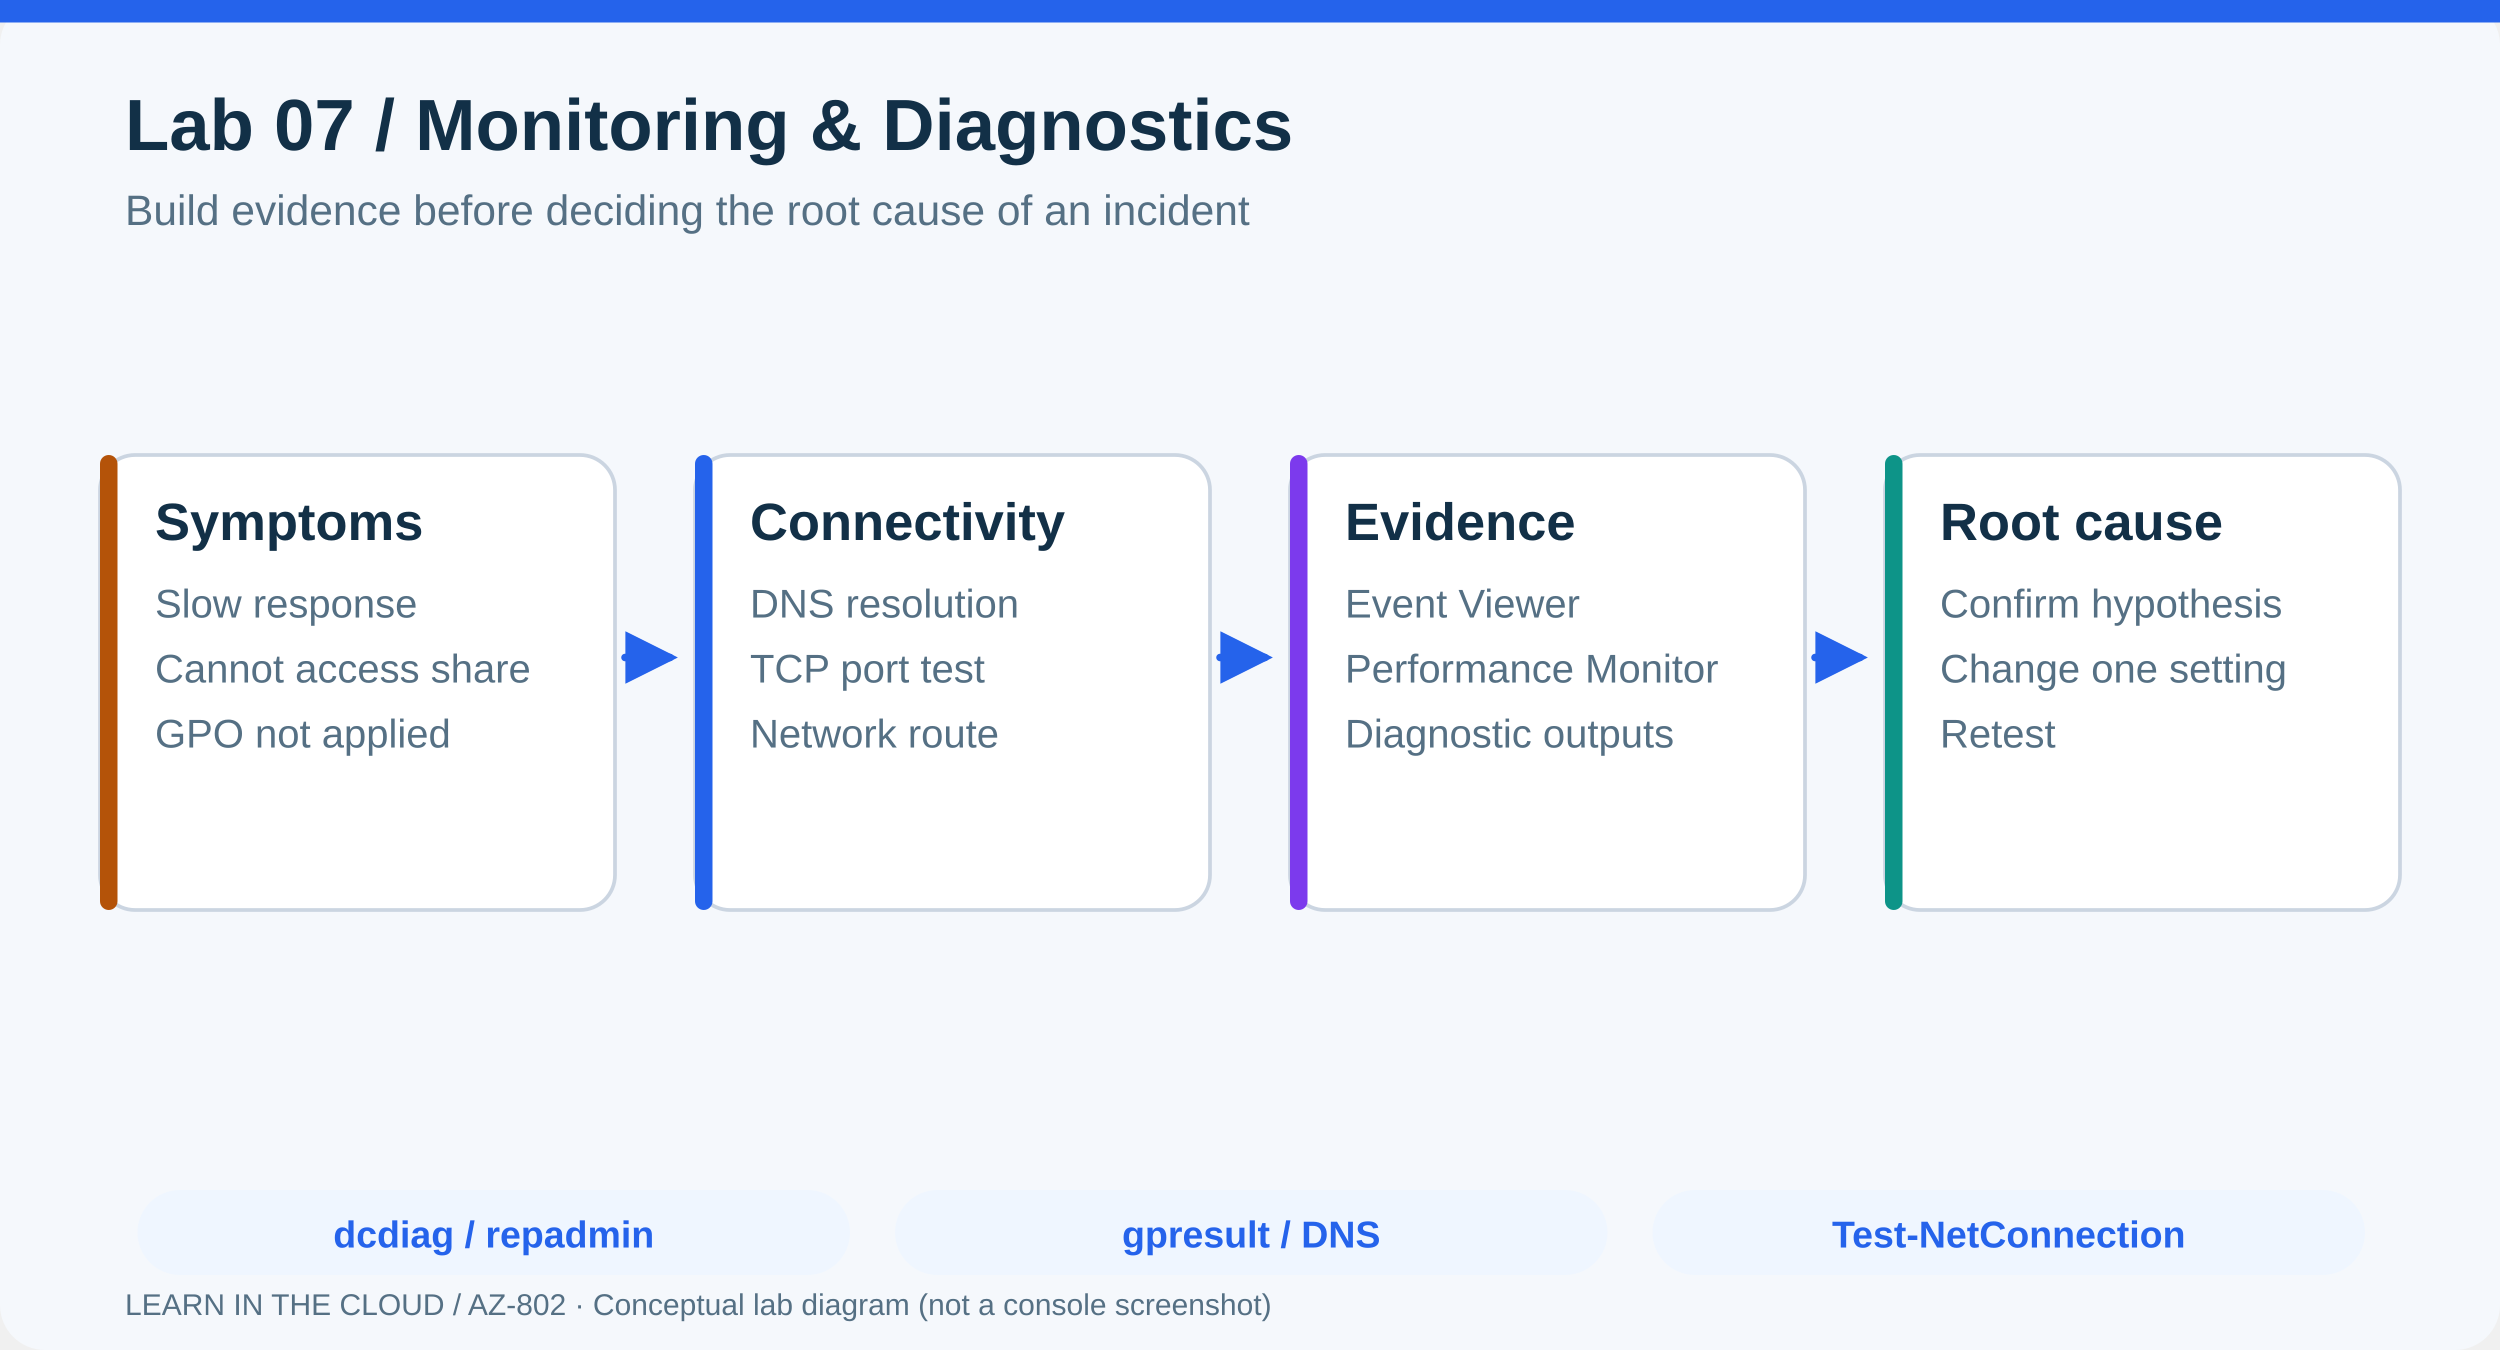
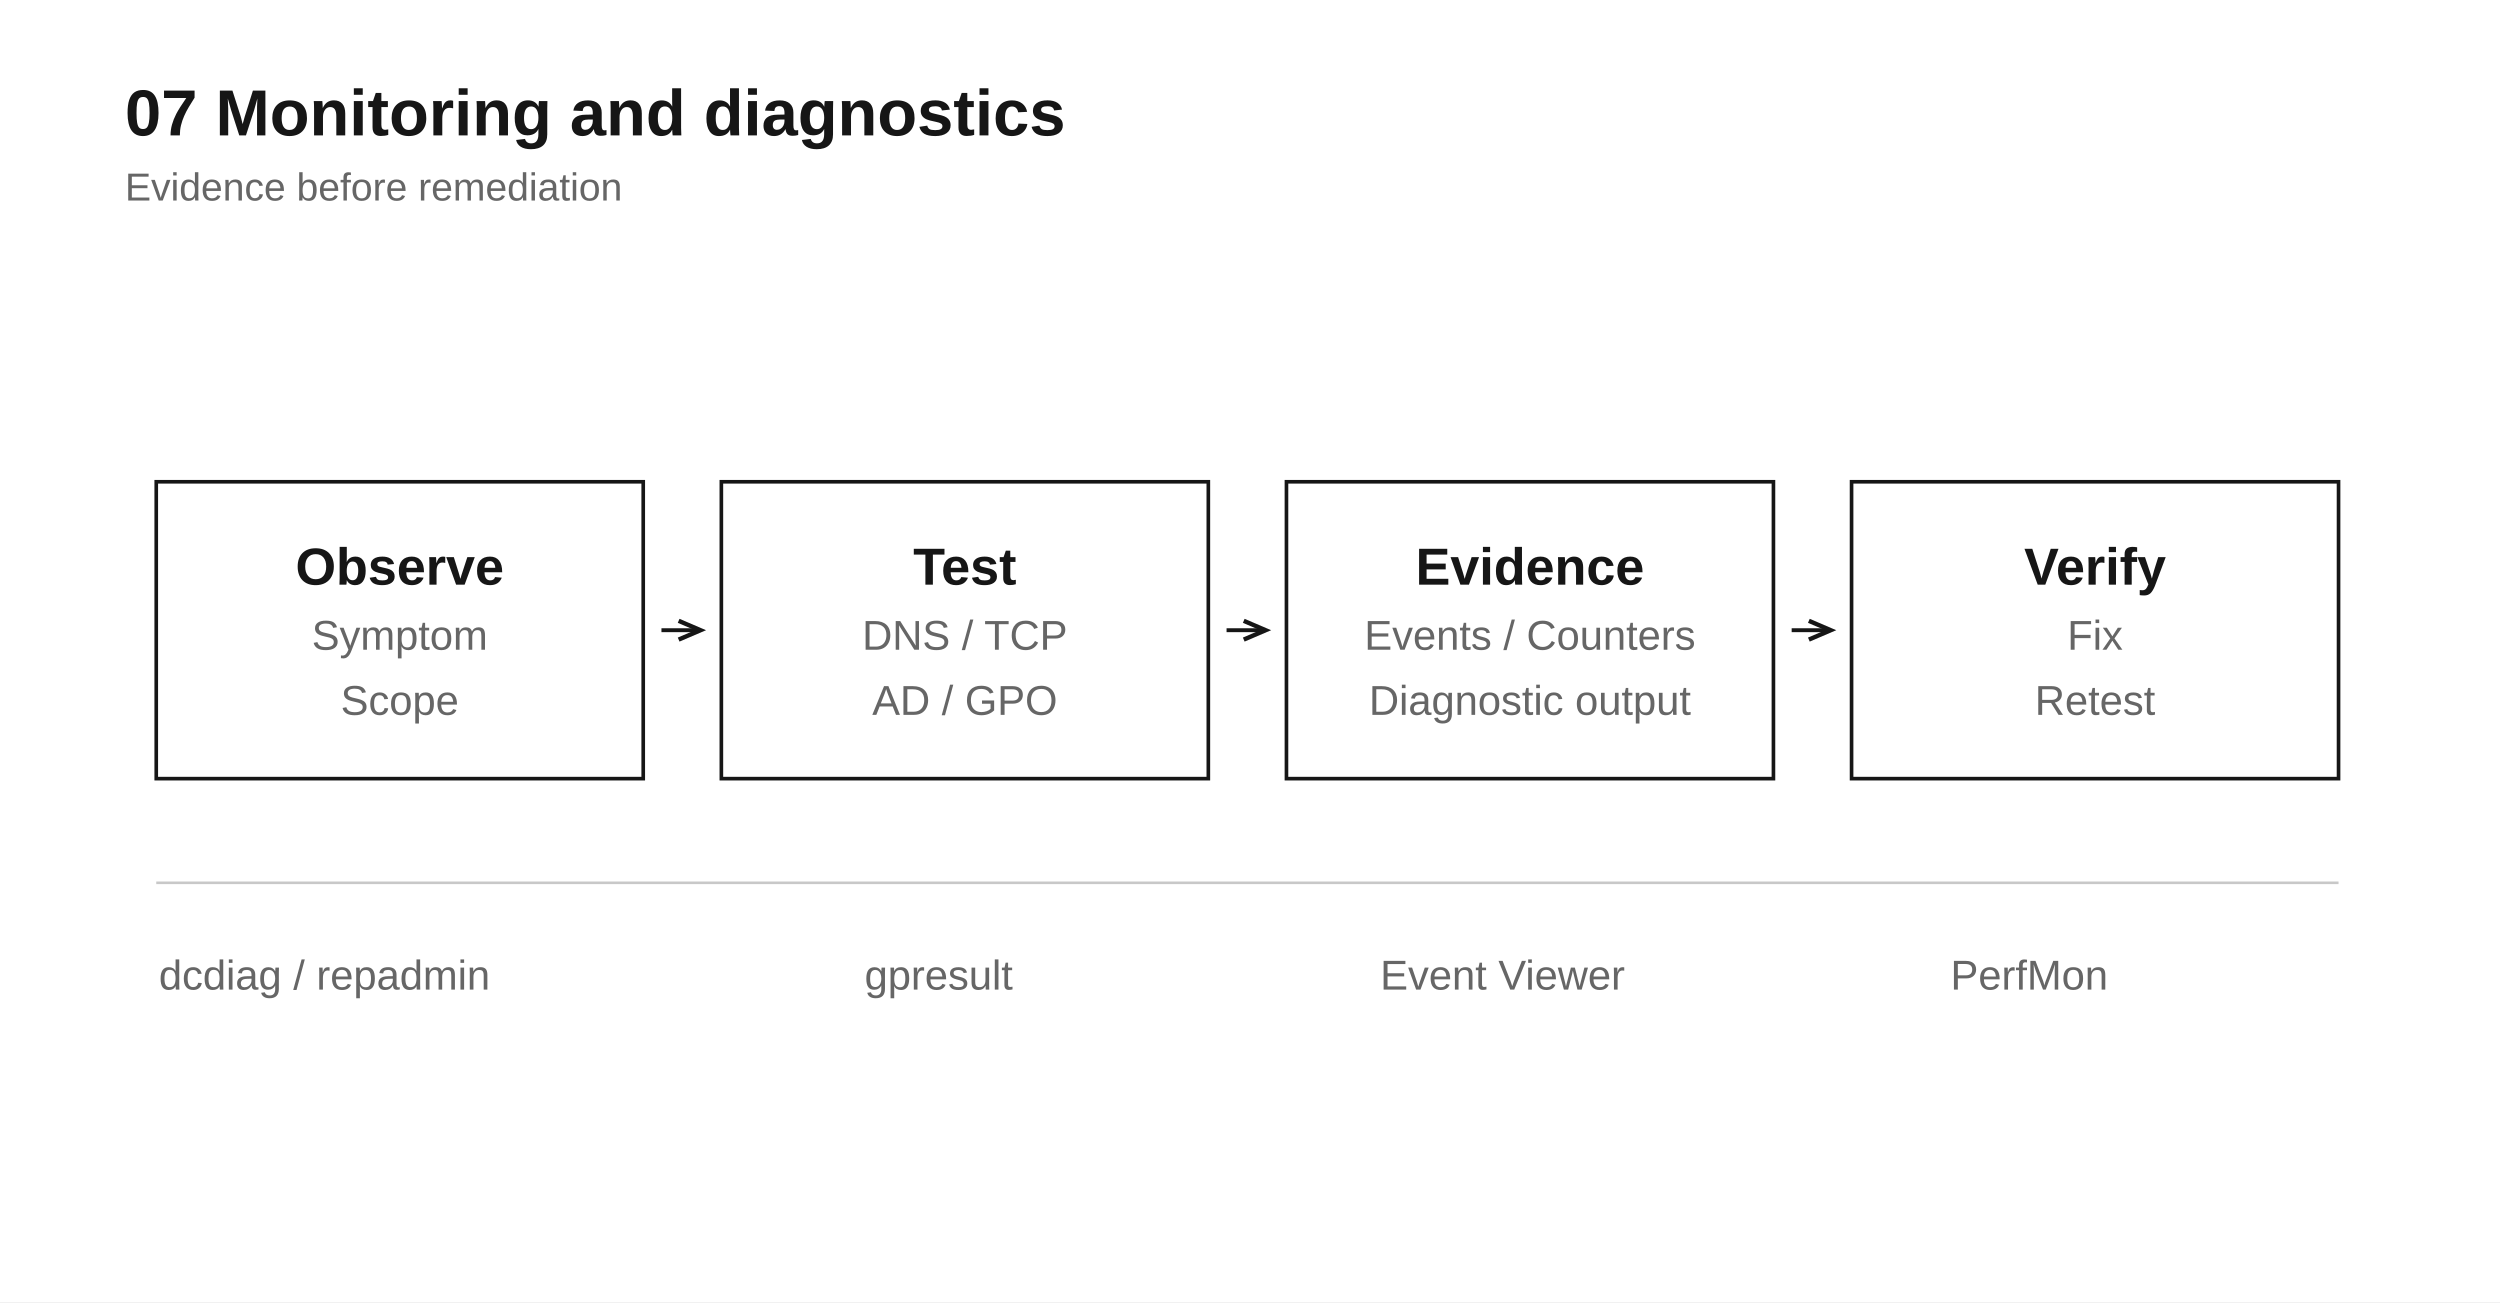
- <svg xmlns="http://www.w3.org/2000/svg" width="1000" height="540" viewBox="0 0 1000 540" role="img" aria-label="Troubleshooting flow from symptoms through network validation and diagnostic evidence to root cause and retesting.">
+ <svg xmlns="http://www.w3.org/2000/svg" width="960" height="500" viewBox="0 0 960 500" role="img" aria-label="Simple flow from observing symptoms to testing, collecting evidence, fixing and verifying.">
  <defs>
-     <marker id="arrow" viewBox="0 0 10 10" refX="8.5" refY="5" markerWidth="7" markerHeight="7" orient="auto-start-reverse">
-       <path d="M0 0 L10 5 L0 10 Z" fill="#2563eb" />
+     <marker id="arrow" markerWidth="8" markerHeight="8" refX="8" refY="4" viewBox="0 0 10 8" orient="auto">
+       <path d="M1 1 L8 4 L1 7" fill="none" stroke="#161616" stroke-width="1.4" />
    </marker>
  </defs>
-   <rect width="1000" height="540" rx="18" fill="#f5f8fc" />
-   <rect width="1000" height="9" fill="#2563eb" />
-   <text x="50" y="60" font-family="Arial, Helvetica, sans-serif" font-size="29" font-weight="700" fill="#123047" text-anchor="start">Lab 07  /  Monitoring &amp; Diagnostics</text>
-   <text x="50" y="90" font-family="Arial, Helvetica, sans-serif" font-size="17" font-weight="400" fill="#557084" text-anchor="start">Build evidence before deciding the root cause of an incident</text>
-   <rect x="40" y="182" width="206" height="182" rx="14" fill="#ffffff" stroke="#cbd5e1" stroke-width="1.5" />
-   <rect x="40" y="182" width="7" height="182" rx="3.5" fill="#b45309" />
-   <text x="62" y="216" font-family="Arial, Helvetica, sans-serif" font-size="21" font-weight="700" fill="#123047" text-anchor="start">Symptoms</text>
-   <text x="62" y="247" font-family="Arial, Helvetica, sans-serif" font-size="16" font-weight="400" fill="#557084" text-anchor="start">Slow response</text>
-   <text x="62" y="273" font-family="Arial, Helvetica, sans-serif" font-size="16" font-weight="400" fill="#557084" text-anchor="start">Cannot access share</text>
-   <text x="62" y="299" font-family="Arial, Helvetica, sans-serif" font-size="16" font-weight="400" fill="#557084" text-anchor="start">GPO not applied</text>
-   <rect x="278" y="182" width="206" height="182" rx="14" fill="#ffffff" stroke="#cbd5e1" stroke-width="1.5" />
-   <rect x="278" y="182" width="7" height="182" rx="3.5" fill="#2563eb" />
-   <text x="300" y="216" font-family="Arial, Helvetica, sans-serif" font-size="21" font-weight="700" fill="#123047" text-anchor="start">Connectivity</text>
-   <text x="300" y="247" font-family="Arial, Helvetica, sans-serif" font-size="16" font-weight="400" fill="#557084" text-anchor="start">DNS resolution</text>
-   <text x="300" y="273" font-family="Arial, Helvetica, sans-serif" font-size="16" font-weight="400" fill="#557084" text-anchor="start">TCP port test</text>
-   <text x="300" y="299" font-family="Arial, Helvetica, sans-serif" font-size="16" font-weight="400" fill="#557084" text-anchor="start">Network route</text>
-   <rect x="516" y="182" width="206" height="182" rx="14" fill="#ffffff" stroke="#cbd5e1" stroke-width="1.5" />
-   <rect x="516" y="182" width="7" height="182" rx="3.5" fill="#7c3aed" />
-   <text x="538" y="216" font-family="Arial, Helvetica, sans-serif" font-size="21" font-weight="700" fill="#123047" text-anchor="start">Evidence</text>
-   <text x="538" y="247" font-family="Arial, Helvetica, sans-serif" font-size="16" font-weight="400" fill="#557084" text-anchor="start">Event Viewer</text>
-   <text x="538" y="273" font-family="Arial, Helvetica, sans-serif" font-size="16" font-weight="400" fill="#557084" text-anchor="start">Performance Monitor</text>
-   <text x="538" y="299" font-family="Arial, Helvetica, sans-serif" font-size="16" font-weight="400" fill="#557084" text-anchor="start">Diagnostic outputs</text>
-   <rect x="754" y="182" width="206" height="182" rx="14" fill="#ffffff" stroke="#cbd5e1" stroke-width="1.5" />
-   <rect x="754" y="182" width="7" height="182" rx="3.5" fill="#0d9488" />
-   <text x="776" y="216" font-family="Arial, Helvetica, sans-serif" font-size="21" font-weight="700" fill="#123047" text-anchor="start">Root cause</text>
-   <text x="776" y="247" font-family="Arial, Helvetica, sans-serif" font-size="16" font-weight="400" fill="#557084" text-anchor="start">Confirm hypothesis</text>
-   <text x="776" y="273" font-family="Arial, Helvetica, sans-serif" font-size="16" font-weight="400" fill="#557084" text-anchor="start">Change one setting</text>
-   <text x="776" y="299" font-family="Arial, Helvetica, sans-serif" font-size="16" font-weight="400" fill="#557084" text-anchor="start">Retest</text>
-   <line x1="250" y1="263" x2="268" y2="263" stroke="#2563eb" stroke-width="3" stroke-linecap="round" marker-end="url(#arrow)" />
-   <line x1="488" y1="263" x2="506" y2="263" stroke="#2563eb" stroke-width="3" stroke-linecap="round" marker-end="url(#arrow)" />
-   <line x1="726" y1="263" x2="744" y2="263" stroke="#2563eb" stroke-width="3" stroke-linecap="round" marker-end="url(#arrow)" />
-   <rect x="55" y="476" width="285" height="34" rx="17" fill="#eff6ff" />
-   <text x="197.5" y="499" font-family="Arial, Helvetica, sans-serif" font-size="15" font-weight="700" fill="#2563eb" text-anchor="middle">dcdiag / repadmin</text>
-   <rect x="358" y="476" width="285" height="34" rx="17" fill="#eff6ff" />
-   <text x="500.5" y="499" font-family="Arial, Helvetica, sans-serif" font-size="15" font-weight="700" fill="#2563eb" text-anchor="middle">gpresult / DNS</text>
-   <rect x="661" y="476" width="285" height="34" rx="17" fill="#eff6ff" />
-   <text x="803.5" y="499" font-family="Arial, Helvetica, sans-serif" font-size="15" font-weight="700" fill="#2563eb" text-anchor="middle">Test-NetConnection</text>
-   <text x="50" y="526" font-family="Arial, Helvetica, sans-serif" font-size="12" font-weight="400" fill="#557084" text-anchor="start">LEARN IN THE CLOUD  /  AZ-802   ·   Conceptual lab diagram (not a console screenshot)</text>
+   <rect width="960" height="500" fill="#FFFFFF" />
+   <text x="48" y="52" fill="#161616" font-family="Segoe UI, Arial, sans-serif" font-size="25" font-weight="600" text-anchor="start" letter-spacing="0">07  Monitoring and diagnostics</text>
+   <text x="48" y="77" fill="#666666" font-family="Segoe UI, Arial, sans-serif" font-size="15" font-weight="400" text-anchor="start" letter-spacing="0">Evidence before remediation</text>
+   <rect x="60" y="185" width="187" height="114" rx="0" fill="#FFFFFF" stroke="#161616" stroke-width="1.4" />
+   <text x="153.5" y="224.5" fill="#161616" font-family="Segoe UI, Arial, sans-serif" font-size="20" font-weight="600" text-anchor="middle" letter-spacing="0">Observe</text>
+   <text x="153.5" y="249.5" fill="#666666" font-family="Segoe UI, Arial, sans-serif" font-size="16" font-weight="400" text-anchor="middle" letter-spacing="0">Symptom</text>
+   <text x="153.5" y="274.5" fill="#666666" font-family="Segoe UI, Arial, sans-serif" font-size="16" font-weight="400" text-anchor="middle" letter-spacing="0">Scope</text>
+   <rect x="277" y="185" width="187" height="114" rx="0" fill="#FFFFFF" stroke="#161616" stroke-width="1.4" />
+   <text x="370.5" y="224.5" fill="#161616" font-family="Segoe UI, Arial, sans-serif" font-size="20" font-weight="600" text-anchor="middle" letter-spacing="0">Test</text>
+   <text x="370.5" y="249.5" fill="#666666" font-family="Segoe UI, Arial, sans-serif" font-size="16" font-weight="400" text-anchor="middle" letter-spacing="0">DNS  /  TCP</text>
+   <text x="370.5" y="274.5" fill="#666666" font-family="Segoe UI, Arial, sans-serif" font-size="16" font-weight="400" text-anchor="middle" letter-spacing="0">AD  /  GPO</text>
+   <rect x="494" y="185" width="187" height="114" rx="0" fill="#FFFFFF" stroke="#161616" stroke-width="1.4" />
+   <text x="587.5" y="224.5" fill="#161616" font-family="Segoe UI, Arial, sans-serif" font-size="20" font-weight="600" text-anchor="middle" letter-spacing="0">Evidence</text>
+   <text x="587.5" y="249.5" fill="#666666" font-family="Segoe UI, Arial, sans-serif" font-size="16" font-weight="400" text-anchor="middle" letter-spacing="0">Events  /  Counters</text>
+   <text x="587.5" y="274.5" fill="#666666" font-family="Segoe UI, Arial, sans-serif" font-size="16" font-weight="400" text-anchor="middle" letter-spacing="0">Diagnostic output</text>
+   <rect x="711" y="185" width="187" height="114" rx="0" fill="#FFFFFF" stroke="#161616" stroke-width="1.4" />
+   <text x="804.5" y="224.5" fill="#161616" font-family="Segoe UI, Arial, sans-serif" font-size="20" font-weight="600" text-anchor="middle" letter-spacing="0">Verify</text>
+   <text x="804.5" y="249.5" fill="#666666" font-family="Segoe UI, Arial, sans-serif" font-size="16" font-weight="400" text-anchor="middle" letter-spacing="0">Fix</text>
+   <text x="804.5" y="274.5" fill="#666666" font-family="Segoe UI, Arial, sans-serif" font-size="16" font-weight="400" text-anchor="middle" letter-spacing="0">Retest</text>
+   <line x1="254" y1="242" x2="269" y2="242" stroke="#161616" stroke-width="1.5" marker-end="url(#arrow)" />
+   <line x1="471" y1="242" x2="486" y2="242" stroke="#161616" stroke-width="1.5" marker-end="url(#arrow)" />
+   <line x1="688" y1="242" x2="703" y2="242" stroke="#161616" stroke-width="1.5" marker-end="url(#arrow)" />
+   <line x1="60" y1="339" x2="898" y2="339" stroke="#C8C8C8" stroke-width="1" />
+   <text x="61" y="380" fill="#666666" font-family="Segoe UI, Arial, sans-serif" font-size="16" font-weight="400" text-anchor="start" letter-spacing="0">dcdiag  /  repadmin</text>
+   <text x="332" y="380" fill="#666666" font-family="Segoe UI, Arial, sans-serif" font-size="16" font-weight="400" text-anchor="start" letter-spacing="0">gpresult</text>
+   <text x="530" y="380" fill="#666666" font-family="Segoe UI, Arial, sans-serif" font-size="16" font-weight="400" text-anchor="start" letter-spacing="0">Event Viewer</text>
+   <text x="749" y="380" fill="#666666" font-family="Segoe UI, Arial, sans-serif" font-size="16" font-weight="400" text-anchor="start" letter-spacing="0">PerfMon</text>
</svg>
